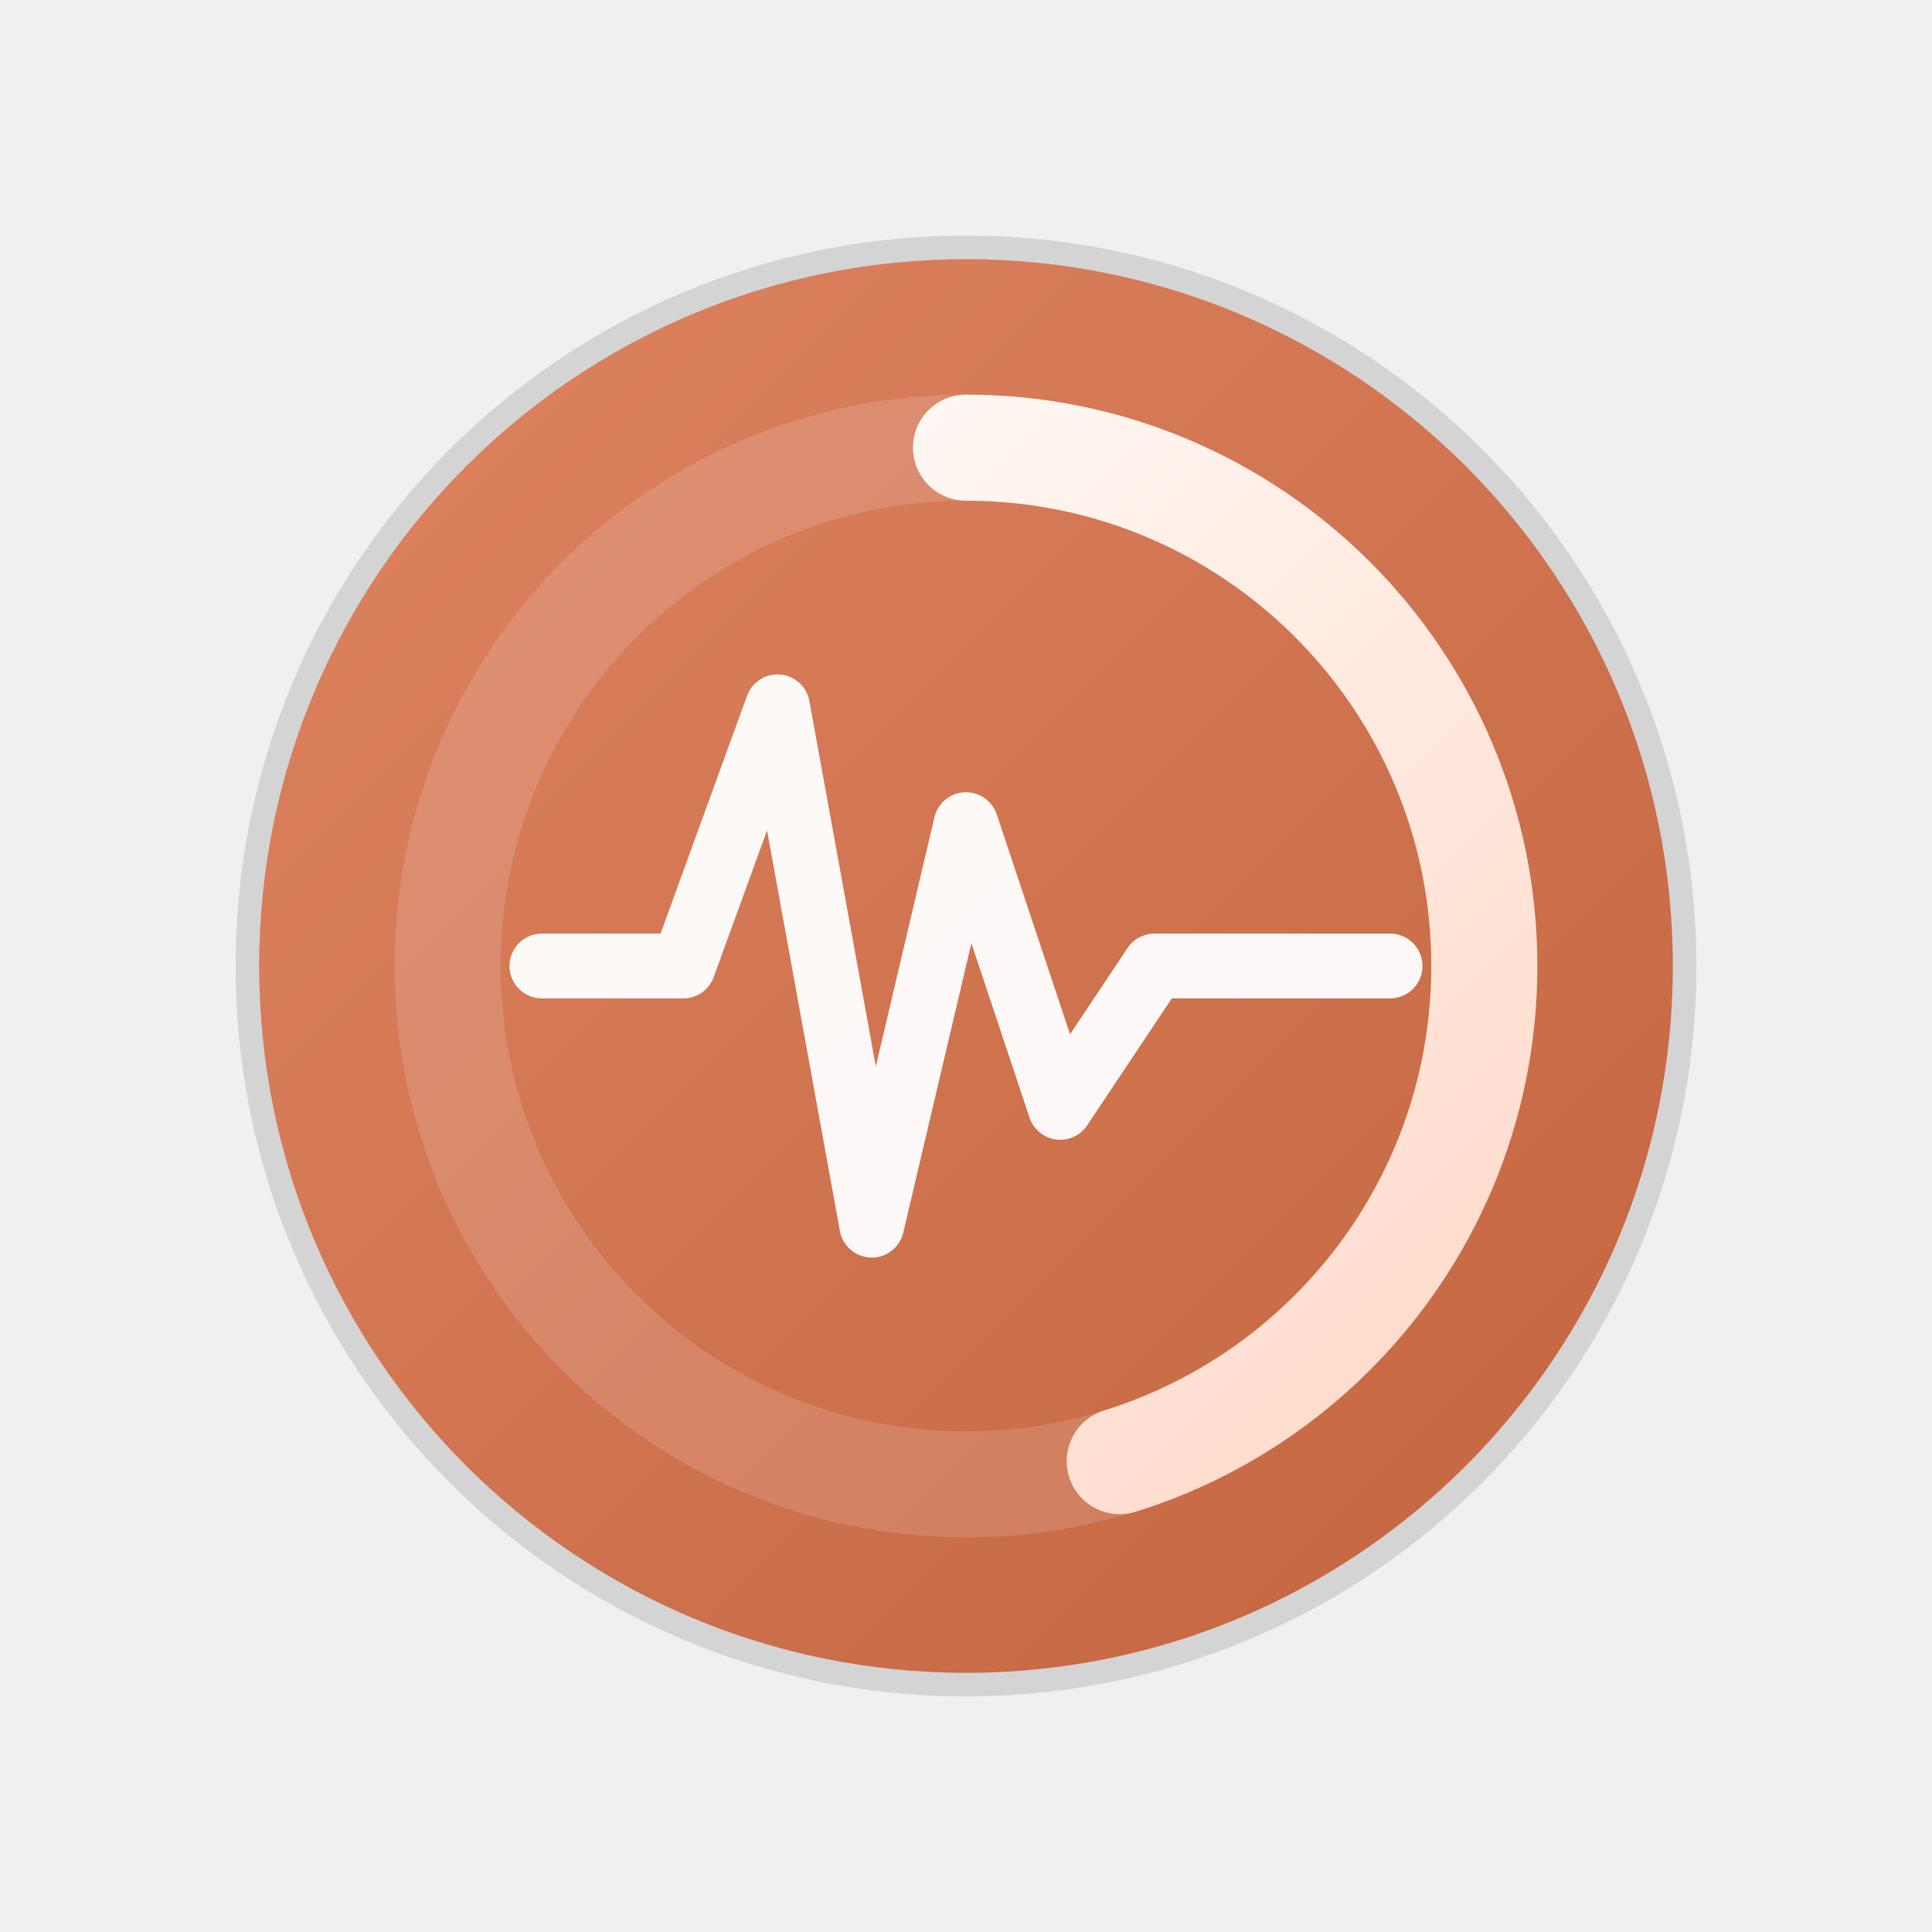
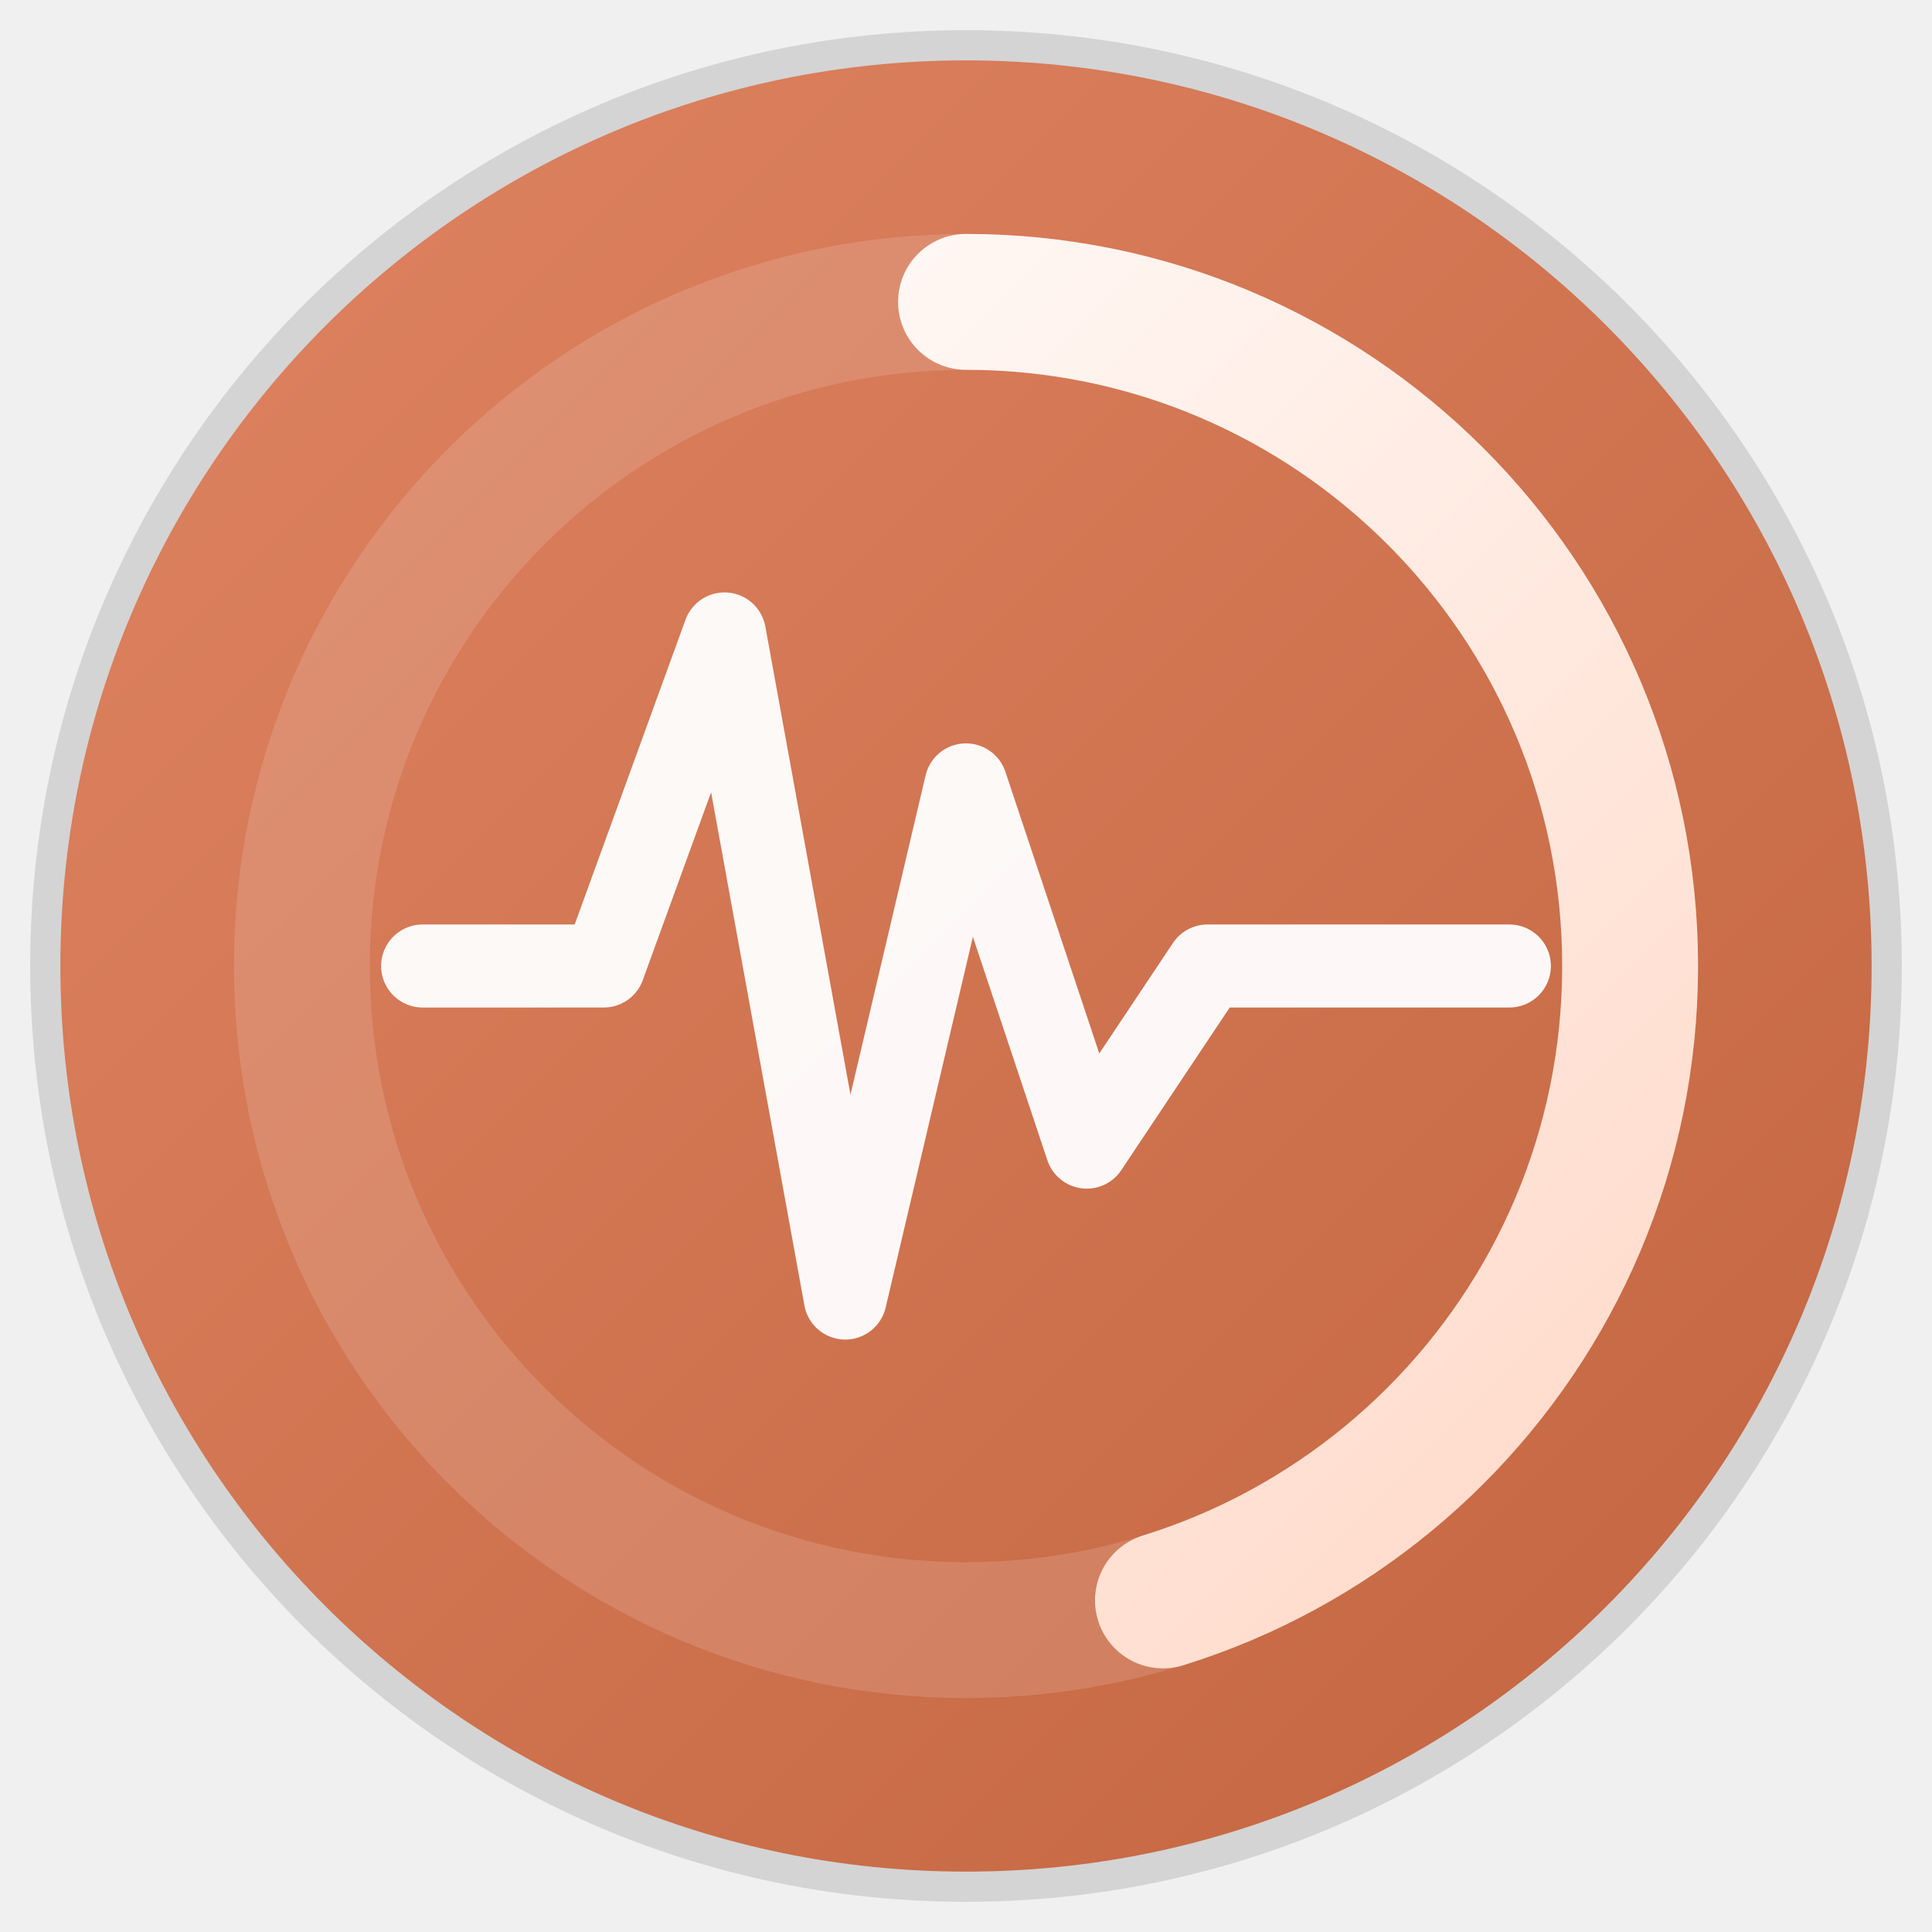
- <svg xmlns="http://www.w3.org/2000/svg" viewBox="-18 -18 164 164">
+ <svg xmlns="http://www.w3.org/2000/svg" viewBox="0 0 128 128">
  <defs>
    <linearGradient id="bg" x1="0%" y1="0%" x2="100%" y2="100%">
      <stop offset="0%" style="stop-color:#df8462" />
      <stop offset="100%" style="stop-color:#c2643f" />
    </linearGradient>
    <linearGradient id="arcGrad" x1="0%" y1="100%" x2="100%" y2="0%">
      <stop offset="0%" style="stop-color:#ffd9c8" />
      <stop offset="100%" style="stop-color:#ffffff" />
    </linearGradient>
  </defs>
  <circle cx="64" cy="64" r="62" fill="rgba(0,0,0,0.12)" />
  <circle cx="64" cy="64" r="60" fill="url(#bg)" />
  <circle cx="64" cy="64" r="44" fill="none" stroke="rgba(255,255,255,0.14)" stroke-width="9" />
  <circle cx="64" cy="64" r="44" fill="none" stroke="url(#arcGrad)" stroke-width="9" stroke-linecap="round" stroke-dasharray="194 276" stroke-dashoffset="69" transform="rotate(-90 64 64)" />
  <polyline points="28,64 40,64 48,42 56,86 64,52 72,76 80,64 100,64" fill="none" stroke="white" stroke-width="5.5" stroke-linecap="round" stroke-linejoin="round" opacity="0.95" />
</svg>
